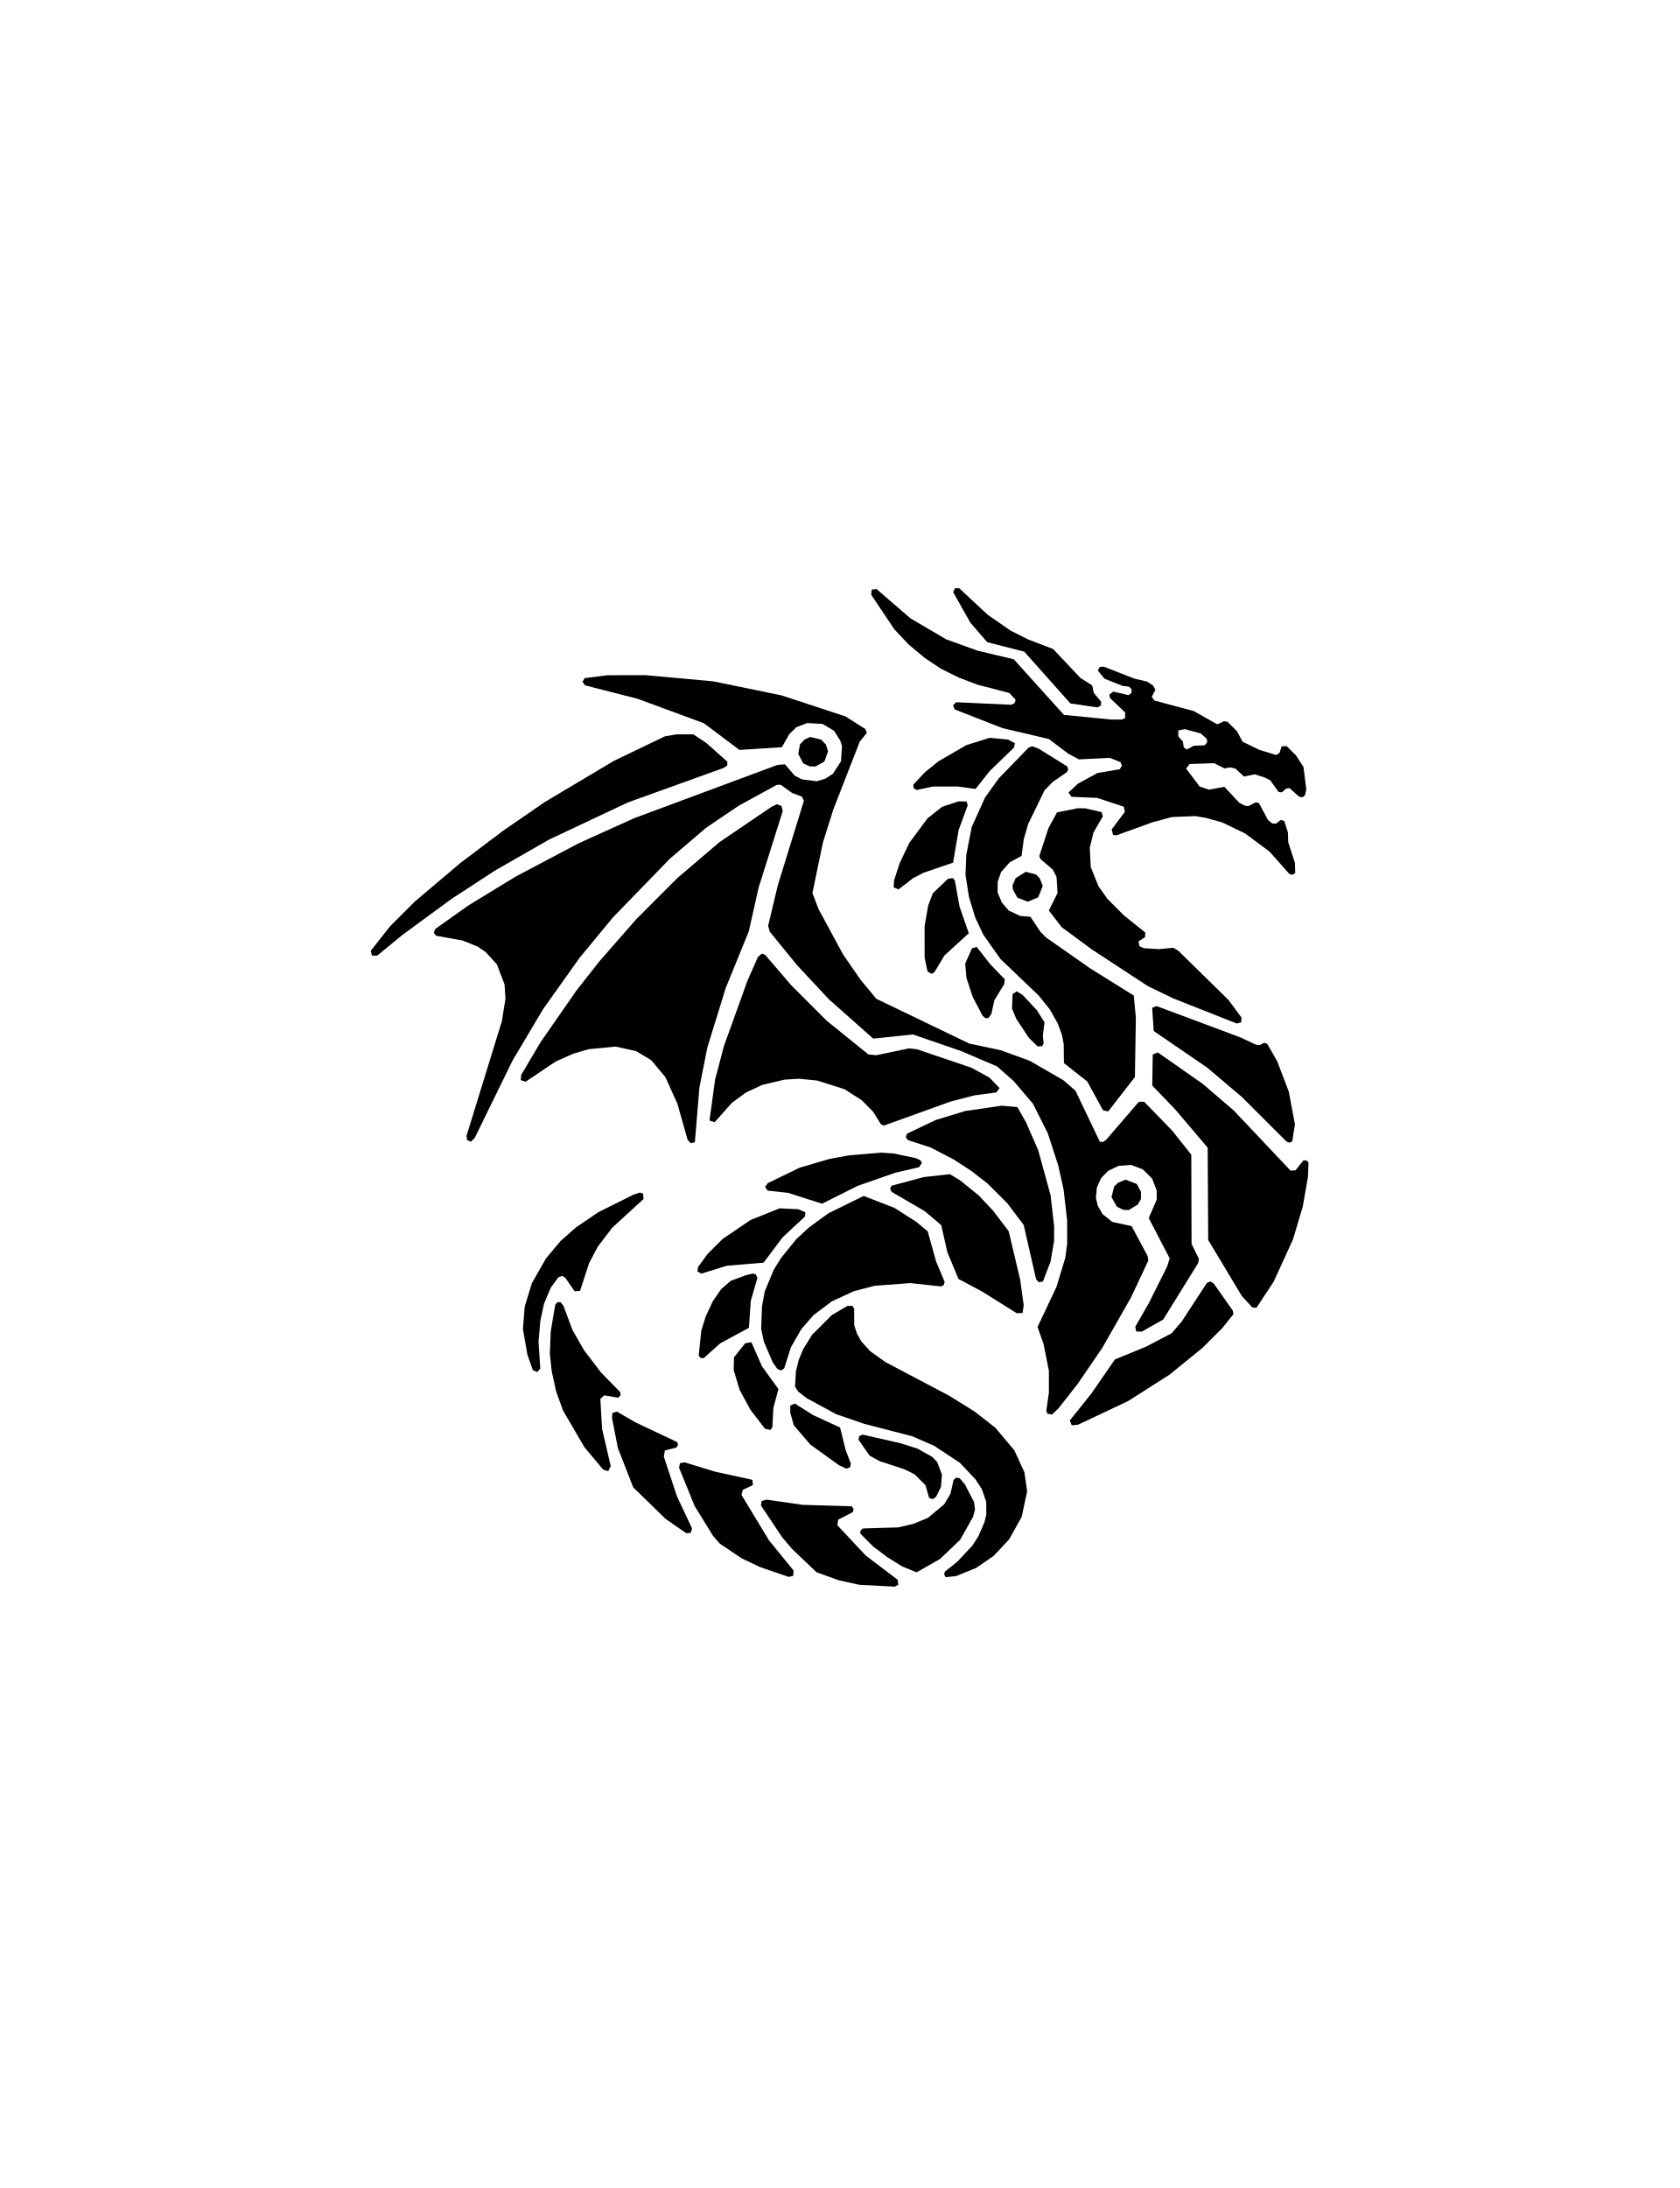
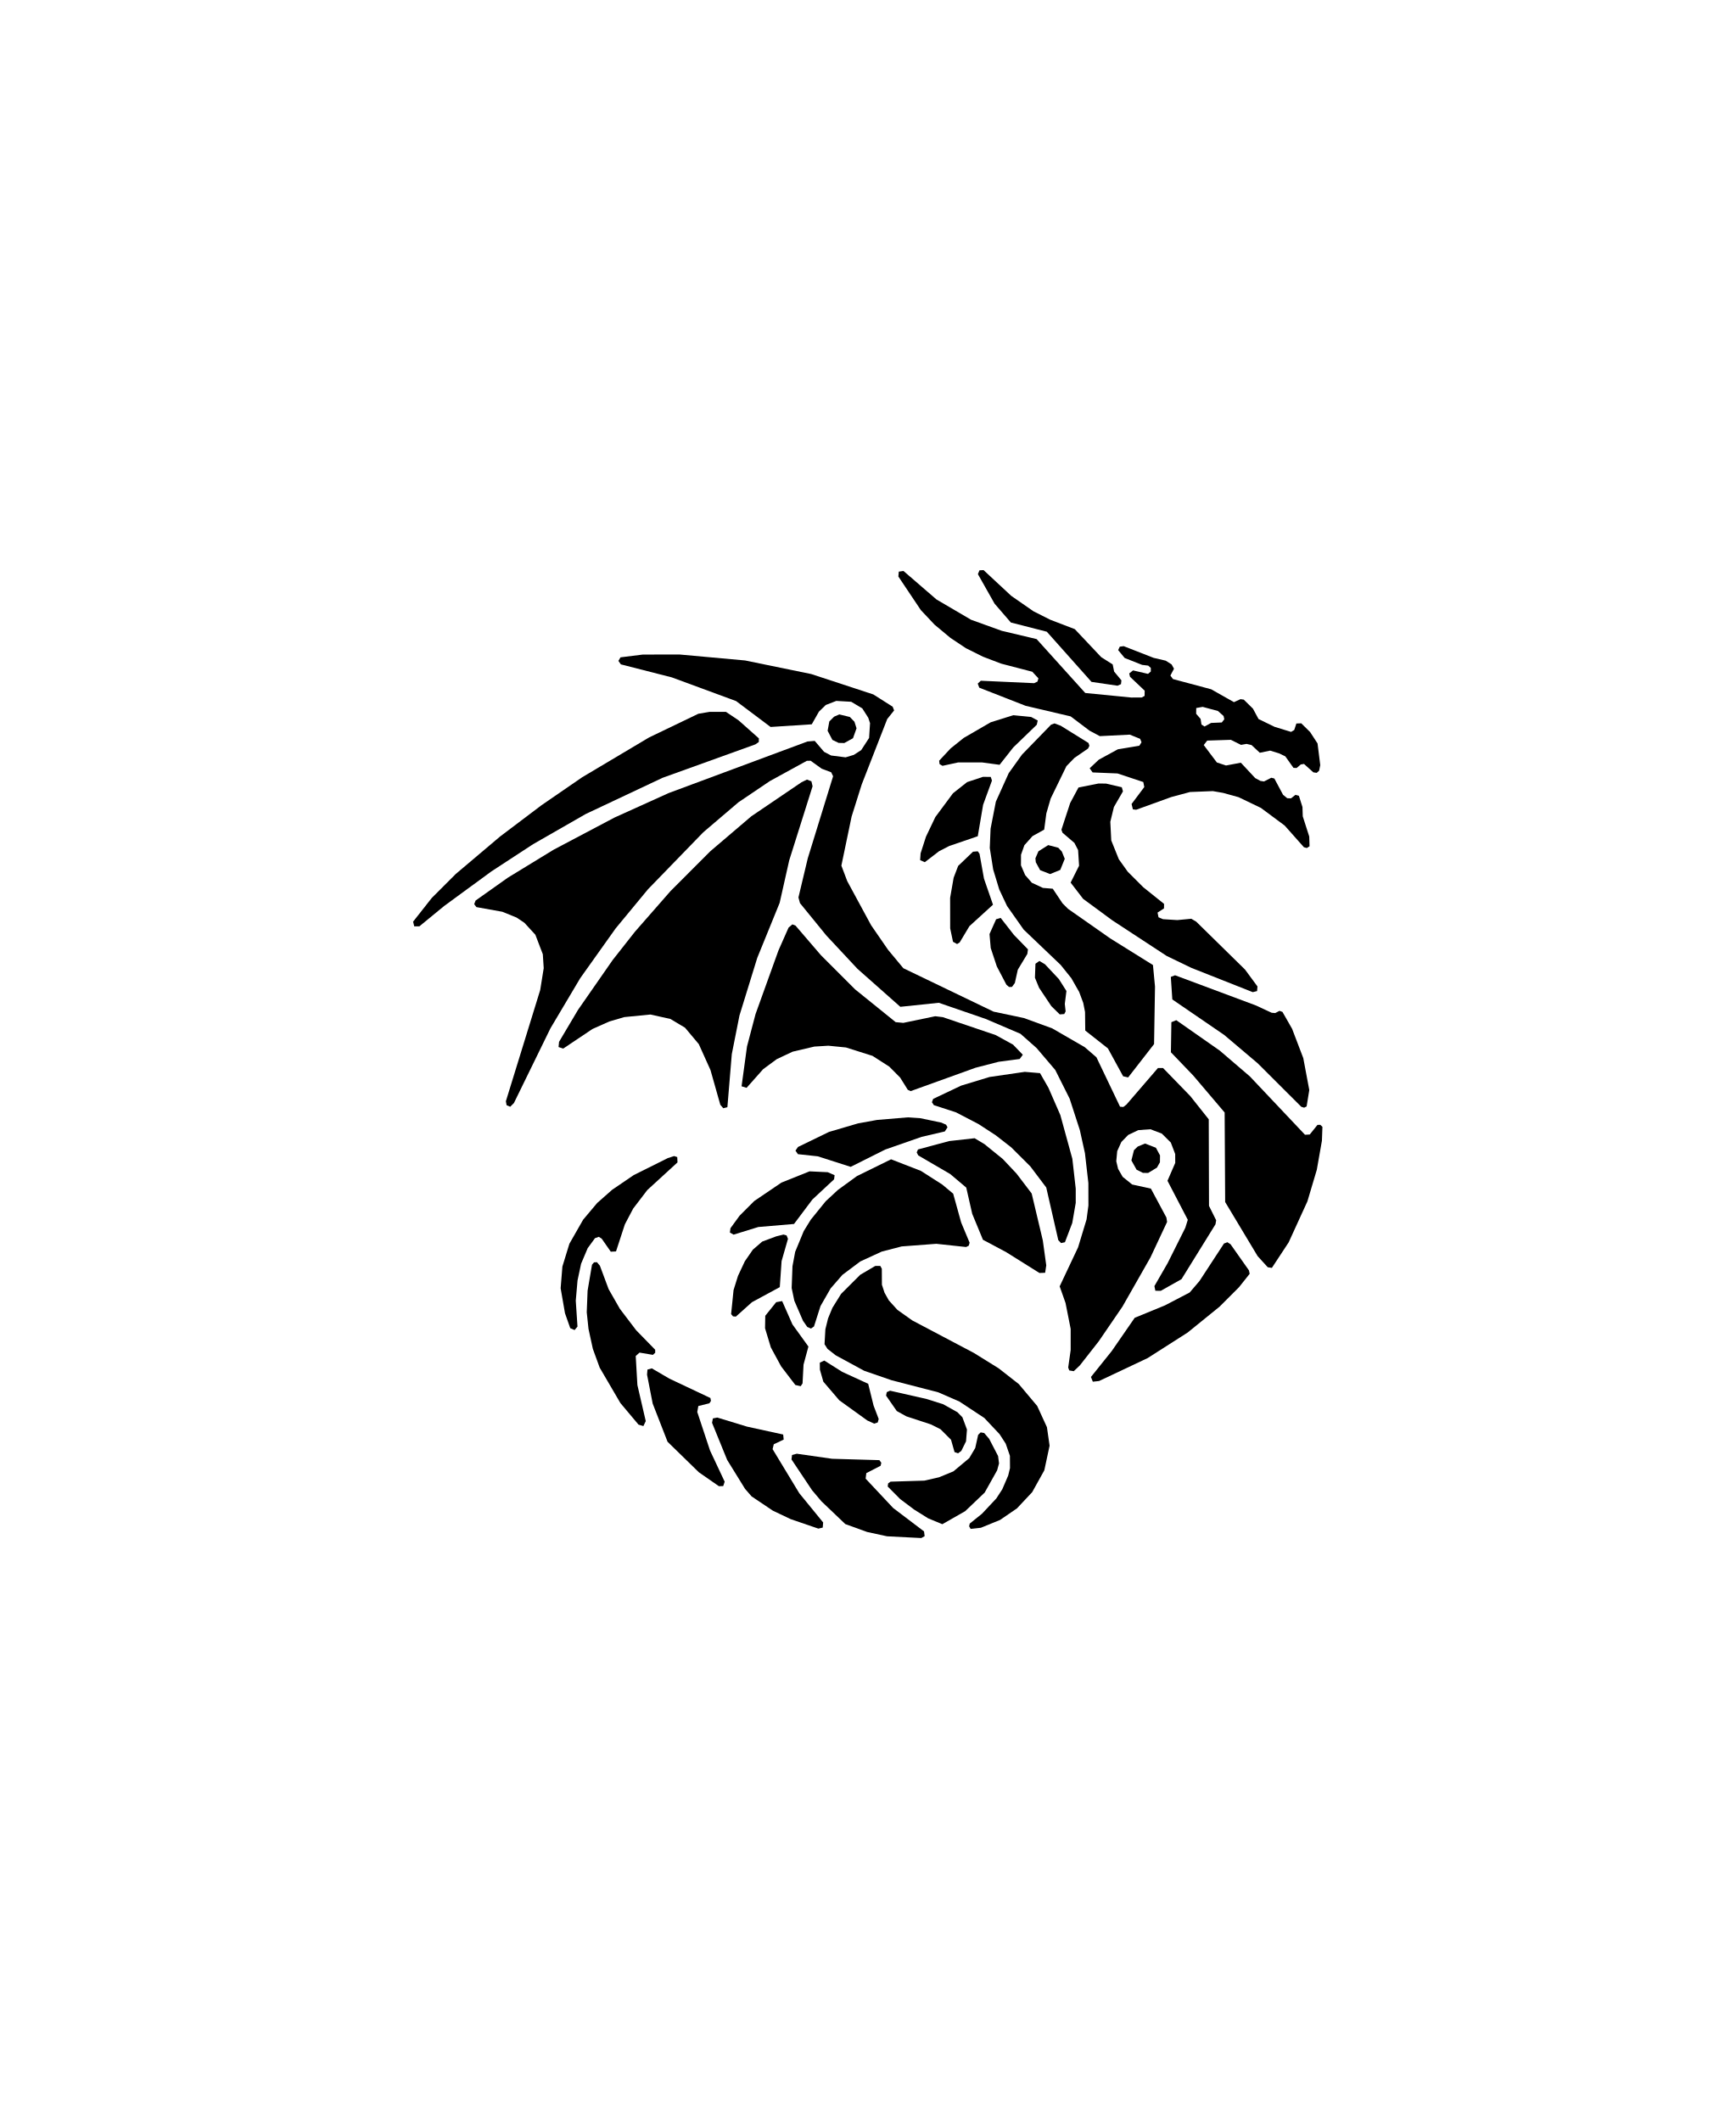
- <svg xmlns="http://www.w3.org/2000/svg" width="38mm" height="49.5mm" viewBox="0 0 38 49.5">
-   <g fill="black" fill-rule="evenodd">
+ <svg xmlns="http://www.w3.org/2000/svg" width="40.5mm" height="49.5mm" viewBox="0 0 40.5 49.5">
+   <g transform="translate(1.25 0)" fill="black" fill-rule="evenodd">
    <path d="M18.738,16.997 L18.689,16.844 L18.582,16.733 L18.336,16.673 L18.214,16.726 L18.103,16.837 L18.063,17.055 L18.175,17.268 L18.32,17.338 L18.452,17.341 L18.655,17.229 L18.738,16.997 Z" />
    <path d="M11.191,19.701 L12.419,18.997 L14.21,18.153 L16.378,17.372 L16.457,17.317 L16.459,17.232 L15.985,16.811 L15.69,16.613 L15.306,16.614 L15.046,16.658 L13.896,17.211 L12.335,18.14 L11.387,18.792 L10.419,19.523 L9.383,20.399 L8.826,20.956 L8.39,21.51 L8.416,21.619 L8.536,21.619 L9.115,21.144 L10.217,20.337 L11.191,19.701 Z" />
    <path d="M13.318,23.737 L13.929,23.677 L14.393,23.78 L14.735,23.984 L15.057,24.368 L15.33,24.974 L15.559,25.783 L15.628,25.864 L15.724,25.84 L15.827,24.601 L16.006,23.7 L16.421,22.355 L16.944,21.07 L17.167,20.079 L17.712,18.35 L17.685,18.234 L17.581,18.194 L17.454,18.256 L16.282,19.051 L15.325,19.867 L14.398,20.795 L13.568,21.743 L13.047,22.405 L12.238,23.569 L11.796,24.314 L11.784,24.436 L11.893,24.472 L12.577,24.014 L12.97,23.839 L13.318,23.737 Z" />
    <path d="M17.247,24.544 L17.753,24.425 L18.081,24.405 L18.492,24.446 L19.111,24.642 L19.502,24.893 L19.755,25.148 L19.934,25.434 L20,25.465 L21.515,24.919 L22.053,24.78 L22.545,24.715 L22.618,24.616 L22.391,24.38 L21.986,24.157 L20.75,23.738 L20.574,23.717 L19.83,23.872 L19.651,23.855 L18.703,23.089 L17.909,22.295 L17.314,21.602 L17.241,21.573 L17.152,21.648 L16.915,22.184 L16.381,23.667 L16.182,24.422 L16.055,25.352 L16.172,25.388 L16.558,24.953 L16.877,24.718 L17.247,24.544 Z" />
    <path d="M10.988,21.537 L11.243,21.815 L11.417,22.27 L11.438,22.595 L11.356,23.105 L10.555,25.701 L10.572,25.794 L10.656,25.829 L10.742,25.744 L11.595,23.999 L12.29,22.829 L13.116,21.668 L13.871,20.754 L15.161,19.424 L15.982,18.724 L16.715,18.229 L17.578,17.756 L17.666,17.754 L17.925,17.94 L18.146,18.023 L18.191,18.116 L17.6,20.031 L17.382,20.945 L17.418,21.077 L18.034,21.833 L18.759,22.61 L19.76,23.497 L20.657,23.403 L21.752,23.78 L22.564,24.127 L22.94,24.46 L23.375,24.971 L23.711,25.641 L23.949,26.375 L24.068,26.913 L24.148,27.61 L24.149,28.135 L24.106,28.457 L23.908,29.11 L23.478,30.021 L23.615,30.409 L23.735,31.015 L23.735,31.508 L23.677,31.916 L23.702,31.983 L23.807,32.001 L23.948,31.867 L24.39,31.303 L24.943,30.494 L25.597,29.345 L25.985,28.517 L25.969,28.415 L25.607,27.74 L25.17,27.644 L24.948,27.465 L24.842,27.28 L24.799,27.101 L24.821,26.865 L24.918,26.651 L25.078,26.487 L25.313,26.375 L25.595,26.354 L25.862,26.456 L26.072,26.665 L26.174,26.933 L26.175,27.14 L25.994,27.557 L26.468,28.468 L26.41,28.654 L25.997,29.48 L25.689,30.015 L25.711,30.124 L25.838,30.125 L26.321,29.853 L27.114,28.573 L27.13,28.479 L26.963,28.143 L26.957,26.123 L26.525,25.579 L25.89,24.925 L25.772,24.925 L25.037,25.778 L24.963,25.835 L24.887,25.828 L24.336,24.675 L24.063,24.439 L23.304,24 L22.643,23.759 L21.936,23.61 L19.831,22.597 L19.473,22.166 L19.078,21.593 L18.521,20.564 L18.384,20.202 L18.623,19.056 L18.859,18.307 L19.454,16.781 L19.615,16.58 L19.581,16.493 L19.13,16.207 L17.681,15.731 L16.138,15.414 L14.611,15.275 L13.752,15.276 L13.23,15.341 L13.181,15.424 L13.238,15.505 L14.428,15.809 L15.928,16.362 L16.732,16.966 L17.693,16.904 L17.86,16.609 L18.02,16.453 L18.265,16.358 L18.613,16.378 L18.872,16.532 L19.012,16.752 L19.053,16.877 L19.031,17.222 L18.847,17.506 L18.675,17.617 L18.483,17.675 L18.145,17.632 L17.98,17.546 L17.762,17.291 L17.592,17.305 L14.353,18.509 L13.09,19.08 L11.67,19.83 L10.603,20.482 L9.848,21.017 L9.816,21.101 L9.867,21.17 L10.473,21.279 L10.805,21.414 L10.988,21.537 Z" />
    <path d="M19.408,26.828 L20.256,26.532 L20.798,26.406 L20.861,26.308 L20.827,26.248 L20.719,26.2 L20.227,26.097 L19.934,26.077 L19.217,26.137 L18.772,26.218 L18.095,26.417 L17.372,26.768 L17.313,26.853 L17.37,26.936 L17.832,26.986 L18.601,27.232 L19.408,26.828 Z" />
    <path d="M17.708,27.994 L18.214,27.523 L18.226,27.427 L18.067,27.357 L17.641,27.337 L16.985,27.6 L16.352,28.029 L16.008,28.373 L15.796,28.664 L15.782,28.765 L15.869,28.814 L16.446,28.636 L17.279,28.565 L17.708,27.994 Z" />
    <path d="M12.226,30.96 L12.186,30.355 L12.227,29.884 L12.31,29.494 L12.464,29.13 L12.634,28.897 L12.723,28.865 L12.791,28.908 L13.003,29.212 L13.125,29.206 L13.332,28.573 L13.526,28.205 L13.856,27.773 L14.56,27.128 L14.554,27.004 L14.481,26.98 L14.333,27.028 L13.539,27.424 L13.035,27.767 L12.686,28.075 L12.358,28.465 L12.037,29.027 L11.874,29.558 L11.833,30.065 L11.934,30.647 L12.057,30.997 L12.158,31.041 L12.226,30.96 Z" />
    <path d="M17.675,31.006 L17.745,30.957 L17.897,30.481 L18.133,30.069 L18.408,29.753 L18.825,29.44 L19.325,29.21 L19.791,29.089 L20.599,29.028 L21.295,29.103 L21.356,29.072 L21.377,29.003 L21.18,28.532 L20.993,27.858 L20.738,27.645 L20.239,27.326 L19.544,27.056 L18.748,27.447 L18.304,27.77 L18.018,28.035 L17.67,28.465 L17.506,28.731 L17.306,29.215 L17.243,29.551 L17.224,30.06 L17.286,30.356 L17.488,30.824 L17.588,30.968 L17.675,31.006 Z" />
    <path d="M16.947,30.039 L16.989,29.431 L17.138,28.912 L17.105,28.832 L17.033,28.812 L16.864,28.854 L16.537,28.976 L16.319,29.164 L16.131,29.436 L15.971,29.778 L15.868,30.108 L15.811,30.669 L15.855,30.721 L15.922,30.727 L16.297,30.391 L16.947,30.039 Z" />
    <path d="M17.478,32.286 L17.501,31.848 L17.615,31.426 L17.242,30.909 L17.002,30.365 L16.863,30.39 L16.608,30.708 L16.603,30.999 L16.738,31.446 L16.979,31.89 L17.31,32.323 L17.435,32.351 L17.478,32.286 Z" />
    <path d="M13.227,32.744 L13.65,33.248 L13.764,33.282 L13.819,33.166 L13.624,32.324 L13.585,31.647 L13.674,31.567 L13.986,31.62 L14.04,31.57 L14.039,31.5 L13.596,31.046 L13.215,30.545 L12.953,30.087 L12.749,29.539 L12.68,29.457 L12.612,29.461 L12.565,29.515 L12.462,30.122 L12.442,30.626 L12.483,31.013 L12.584,31.478 L12.744,31.918 L13.227,32.744 Z" />
    <path d="M19.232,33.198 L19.255,33.117 L19.135,32.802 L19.01,32.295 L18.404,32.017 L17.986,31.753 L17.881,31.802 L17.883,31.965 L17.963,32.245 L18.335,32.68 L18.989,33.151 L19.151,33.225 L19.232,33.198 Z" />
    <path d="M20.645,32.494 L21.138,32.709 L21.72,33.093 L22.076,33.471 L22.219,33.692 L22.317,33.976 L22.319,34.263 L22.277,34.436 L22.139,34.757 L21.999,34.972 L21.666,35.327 L21.38,35.557 L21.365,35.621 L21.401,35.681 L21.64,35.655 L22.088,35.472 L22.482,35.202 L22.836,34.825 L23.12,34.314 L23.243,33.739 L23.181,33.308 L22.954,32.813 L22.525,32.302 L22.056,31.935 L21.478,31.576 L20.04,30.817 L19.692,30.57 L19.491,30.348 L19.391,30.169 L19.33,29.983 L19.328,29.61 L19.292,29.544 L19.174,29.545 L18.824,29.751 L18.378,30.196 L18.175,30.522 L18.073,30.77 L18.011,31.022 L17.991,31.371 L18.06,31.48 L18.253,31.631 L18.918,31.992 L19.555,32.212 L20.645,32.494 Z" />
    <path d="M20.943,33.601 L21.025,33.889 L21.108,33.917 L21.183,33.861 L21.293,33.638 L21.315,33.363 L21.208,33.076 L21.092,32.958 L20.762,32.773 L20.377,32.651 L19.52,32.456 L19.443,32.49 L19.427,32.571 L19.677,32.931 L19.901,33.055 L20.473,33.243 L20.698,33.356 L20.943,33.601 Z" />
    <path d="M15.661,34.58 L15.319,33.852 L15.021,32.953 L15.046,32.814 L15.304,32.75 L15.341,32.694 L15.328,32.627 L14.371,32.175 L13.961,31.935 L13.859,31.963 L13.849,32.081 L13.981,32.757 L14.328,33.648 L15.057,34.359 L15.526,34.685 L15.627,34.682 L15.661,34.58 Z" />
    <path d="M17.847,35.675 L17.949,35.651 L17.959,35.531 L17.402,34.849 L16.779,33.82 L16.807,33.706 L17.038,33.597 L17.026,33.479 L16.184,33.295 L15.489,33.083 L15.386,33.103 L15.366,33.205 L15.719,34.072 L16.136,34.747 L16.289,34.923 L16.785,35.256 L17.202,35.454 L17.847,35.675 Z" />
    <path d="M19.449,35.854 L20.249,35.895 L20.327,35.851 L20.313,35.74 L19.593,35.194 L18.95,34.509 L18.966,34.38 L19.3,34.208 L19.316,34.138 L19.271,34.077 L18.167,34.045 L17.343,33.927 L17.233,33.957 L17.22,34.06 L17.7,34.779 L17.919,35.038 L18.476,35.569 L18.984,35.753 L19.449,35.854 Z" />
    <path d="M24.828,16.003 L24.909,15.967 L24.919,15.878 L24.749,15.673 L24.715,15.506 L24.448,15.337 L23.831,14.683 L23.26,14.464 L22.868,14.267 L22.348,13.906 L21.702,13.305 L21.607,13.31 L21.57,13.399 L21.959,14.088 L22.339,14.528 L23.178,14.743 L24.221,15.914 L24.828,16.003 Z" />
    <path d="M21.688,15.326 L22.113,15.488 L22.839,15.677 L22.982,15.831 L22.961,15.906 L22.883,15.944 L21.638,15.887 L21.566,15.954 L21.602,16.049 L22.683,16.472 L23.734,16.719 L24.175,17.052 L24.415,17.18 L25.114,17.145 L25.356,17.243 L25.388,17.323 L25.338,17.403 L24.836,17.487 L24.392,17.729 L24.178,17.93 L24.247,18.027 L24.828,18.051 L25.43,18.251 L25.453,18.368 L25.156,18.764 L25.187,18.889 L25.263,18.898 L26.081,18.602 L26.52,18.484 L27.052,18.463 L27.29,18.504 L27.654,18.605 L28.174,18.855 L28.729,19.267 L29.178,19.773 L29.246,19.791 L29.309,19.751 L29.302,19.523 L29.151,19.052 L29.144,18.835 L29.061,18.573 L28.98,18.55 L28.877,18.632 L28.789,18.629 L28.691,18.549 L28.488,18.169 L28.417,18.151 L28.246,18.238 L28.163,18.225 L28.041,18.159 L27.706,17.8 L27.36,17.865 L27.147,17.795 L26.84,17.388 L26.921,17.284 L27.473,17.266 L27.71,17.384 L27.839,17.361 L27.955,17.388 L28.149,17.568 L28.39,17.518 L28.598,17.582 L28.744,17.652 L28.934,17.92 L29.007,17.924 L29.105,17.841 L29.18,17.829 L29.398,18.025 L29.476,18.037 L29.532,17.988 L29.559,17.857 L29.496,17.351 L29.322,17.084 L29.116,16.881 L29.002,16.885 L28.952,17.037 L28.878,17.081 L28.494,16.963 L28.119,16.781 L27.988,16.538 L27.774,16.328 L27.698,16.317 L27.545,16.387 L27.015,16.087 L26.122,15.848 L26.062,15.766 L26.146,15.607 L26.09,15.506 L25.953,15.419 L25.67,15.353 L24.972,15.08 L24.881,15.092 L24.843,15.172 L24.995,15.356 L25.402,15.517 L25.544,15.534 L25.605,15.588 L25.605,15.672 L25.54,15.727 L25.19,15.646 L25.101,15.717 L25.12,15.795 L25.462,16.119 L25.46,16.241 L25.392,16.278 L25.151,16.279 L24.075,16.173 L22.94,14.915 L22.126,14.722 L21.411,14.464 L20.603,13.99 L19.833,13.325 L19.724,13.341 L19.714,13.455 L20.238,14.238 L20.559,14.579 L20.929,14.887 L21.291,15.128 L21.688,15.326 Z M27.32,16.786 L27.261,16.861 L27.012,16.872 L26.858,16.955 L26.787,16.909 L26.767,16.778 L26.663,16.658 L26.665,16.524 L26.815,16.497 L27.171,16.593 L27.303,16.71 L27.32,16.786 Z" />
    <path d="M22.076,17.849 L22.395,17.444 L22.944,16.914 L22.966,16.815 L22.813,16.733 L22.394,16.692 L21.868,16.857 L21.24,17.221 L20.933,17.467 L20.666,17.753 L20.675,17.832 L20.744,17.873 L21.107,17.794 L21.671,17.794 L22.076,17.849 Z" />
    <path d="M21.567,19.516 L21.692,18.781 L21.898,18.217 L21.87,18.132 L21.688,18.13 L21.318,18.253 L20.989,18.513 L20.577,19.068 L20.358,19.527 L20.233,19.915 L20.222,20.074 L20.331,20.122 L20.665,19.865 L20.903,19.743 L21.567,19.516 Z" />
    <path d="M23.529,19.874 L23.446,19.785 L23.211,19.723 L22.983,19.867 L22.912,20.031 L22.921,20.123 L23.022,20.308 L23.255,20.399 L23.492,20.302 L23.597,20.043 L23.529,19.874 Z" />
    <path d="M23.734,20.598 L24.025,20.977 L24.707,21.479 L25.977,22.311 L26.551,22.588 L27.984,23.155 L28.085,23.13 L28.094,23.022 L27.804,22.628 L26.665,21.51 L26.55,21.442 L26.223,21.473 L25.89,21.452 L25.785,21.408 L25.762,21.298 L25.913,21.2 L25.914,21.095 L25.432,20.709 L25.066,20.343 L24.859,20.054 L24.682,19.614 L24.66,19.179 L24.744,18.834 L24.955,18.469 L24.928,18.373 L24.559,18.287 L24.383,18.286 L23.917,18.379 L23.723,18.741 L23.519,19.364 L23.544,19.434 L23.822,19.672 L23.908,19.839 L23.931,20.204 L23.734,20.598 Z" />
    <path d="M21.922,21.114 L21.712,20.506 L21.608,19.926 L21.567,19.868 L21.456,19.877 L21.109,20.209 L21.004,20.484 L20.922,20.953 L20.923,21.667 L20.989,21.979 L21.084,22.032 L21.145,21.994 L21.372,21.615 L21.922,21.114 Z" />
    <path d="M23.502,22.52 L23.75,22.829 L23.933,23.15 L24.028,23.405 L24.07,23.617 L24.075,24.051 L24.604,24.468 L24.959,25.118 L25.076,25.145 L25.681,24.367 L25.703,23.026 L25.655,22.522 L24.659,21.901 L23.675,21.212 L23.544,21.081 L23.317,20.741 L23.087,20.722 L22.829,20.602 L22.672,20.422 L22.575,20.195 L22.576,19.948 L22.655,19.725 L22.846,19.512 L23.117,19.362 L23.167,18.984 L23.268,18.637 L23.636,17.88 L23.823,17.688 L24.141,17.469 L24.172,17.405 L24.151,17.34 L23.501,16.936 L23.358,16.883 L23.277,16.913 L22.599,17.611 L22.289,18.044 L21.989,18.709 L21.866,19.34 L21.847,19.79 L21.927,20.294 L22.068,20.758 L22.25,21.144 L22.638,21.695 L23.502,22.52 Z" />
    <path d="M22.365,23.033 L22.432,22.942 L22.501,22.631 L22.724,22.262 L22.738,22.156 L22.41,21.818 L22.101,21.422 L21.995,21.454 L21.841,21.799 L21.869,22.124 L22.011,22.553 L22.235,22.981 L22.297,23.034 L22.365,23.033 Z" />
    <path d="M23.617,23.604 L23.598,23.429 L23.636,23.128 L23.459,22.849 L23.135,22.504 L23.005,22.427 L22.913,22.492 L22.901,22.818 L22.997,23.052 L23.284,23.482 L23.48,23.674 L23.585,23.666 L23.617,23.604 Z" />
    <path d="M29.183,25.851 L29.241,25.822 L29.303,25.439 L29.163,24.694 L28.902,24.01 L28.677,23.616 L28.608,23.591 L28.508,23.643 L28.425,23.636 L28.062,23.467 L26.171,22.761 L26.072,22.799 L26.107,23.325 L27.318,24.154 L28.099,24.815 L29.116,25.83 L29.183,25.851 Z" />
    <path d="M28.098,29.316 L28.334,29.575 L28.43,29.59 L28.822,28.994 L29.259,28.038 L29.479,27.299 L29.598,26.622 L29.61,26.298 L29.559,26.251 L29.494,26.253 L29.314,26.477 L29.203,26.483 L27.916,25.121 L27.215,24.52 L26.199,23.809 L26.085,23.856 L26.074,24.558 L26.596,25.102 L27.328,25.964 L27.34,28.053 L28.098,29.316 Z" />
    <path d="M21.986,26.495 L22.349,26.778 L22.794,27.222 L23.165,27.714 L23.446,28.943 L23.511,29.011 L23.601,28.991 L23.772,28.542 L23.853,28.073 L23.853,27.741 L23.774,27.044 L23.494,26.024 L23.216,25.387 L23.02,25.045 L22.664,25.015 L21.841,25.135 L21.18,25.336 L20.526,25.646 L20.497,25.724 L20.542,25.792 L21.059,25.96 L21.583,26.233 L21.986,26.495 Z" />
    <path d="M25.818,27.125 L25.82,26.965 L25.724,26.786 L25.47,26.688 L25.3,26.758 L25.212,26.843 L25.152,27.082 L25.273,27.299 L25.422,27.373 L25.543,27.374 L25.748,27.25 L25.818,27.125 Z" />
    <path d="M21.438,28.33 L21.688,28.934 L22.237,29.227 L23.006,29.709 L23.139,29.704 L23.165,29.531 L23.085,28.95 L22.825,27.854 L22.472,27.39 L22.151,27.049 L21.722,26.701 L21.494,26.564 L20.901,26.63 L20.172,26.826 L20.142,26.895 L20.178,26.965 L20.924,27.4 L21.298,27.716 L21.438,28.33 Z" />
    <path d="M27.663,30.041 L27.912,29.728 L27.895,29.648 L27.466,29.039 L27.392,28.991 L27.312,29.022 L26.741,29.896 L26.512,30.164 L25.935,30.465 L25.229,30.755 L24.693,31.531 L24.208,32.136 L24.252,32.246 L24.398,32.23 L25.531,31.695 L26.463,31.1 L27.208,30.496 L27.663,30.041 Z" />
    <path d="M21.728,34.834 L22.019,34.314 L22.063,34.153 L22.041,33.981 L21.833,33.58 L21.717,33.444 L21.635,33.429 L21.576,33.486 L21.508,33.793 L21.368,34.03 L20.998,34.339 L20.662,34.477 L20.322,34.555 L19.532,34.579 L19.475,34.62 L19.465,34.692 L19.756,34.985 L20.083,35.231 L20.409,35.435 L20.74,35.572 L21.273,35.268 L21.728,34.834 Z" />
  </g>
</svg>
